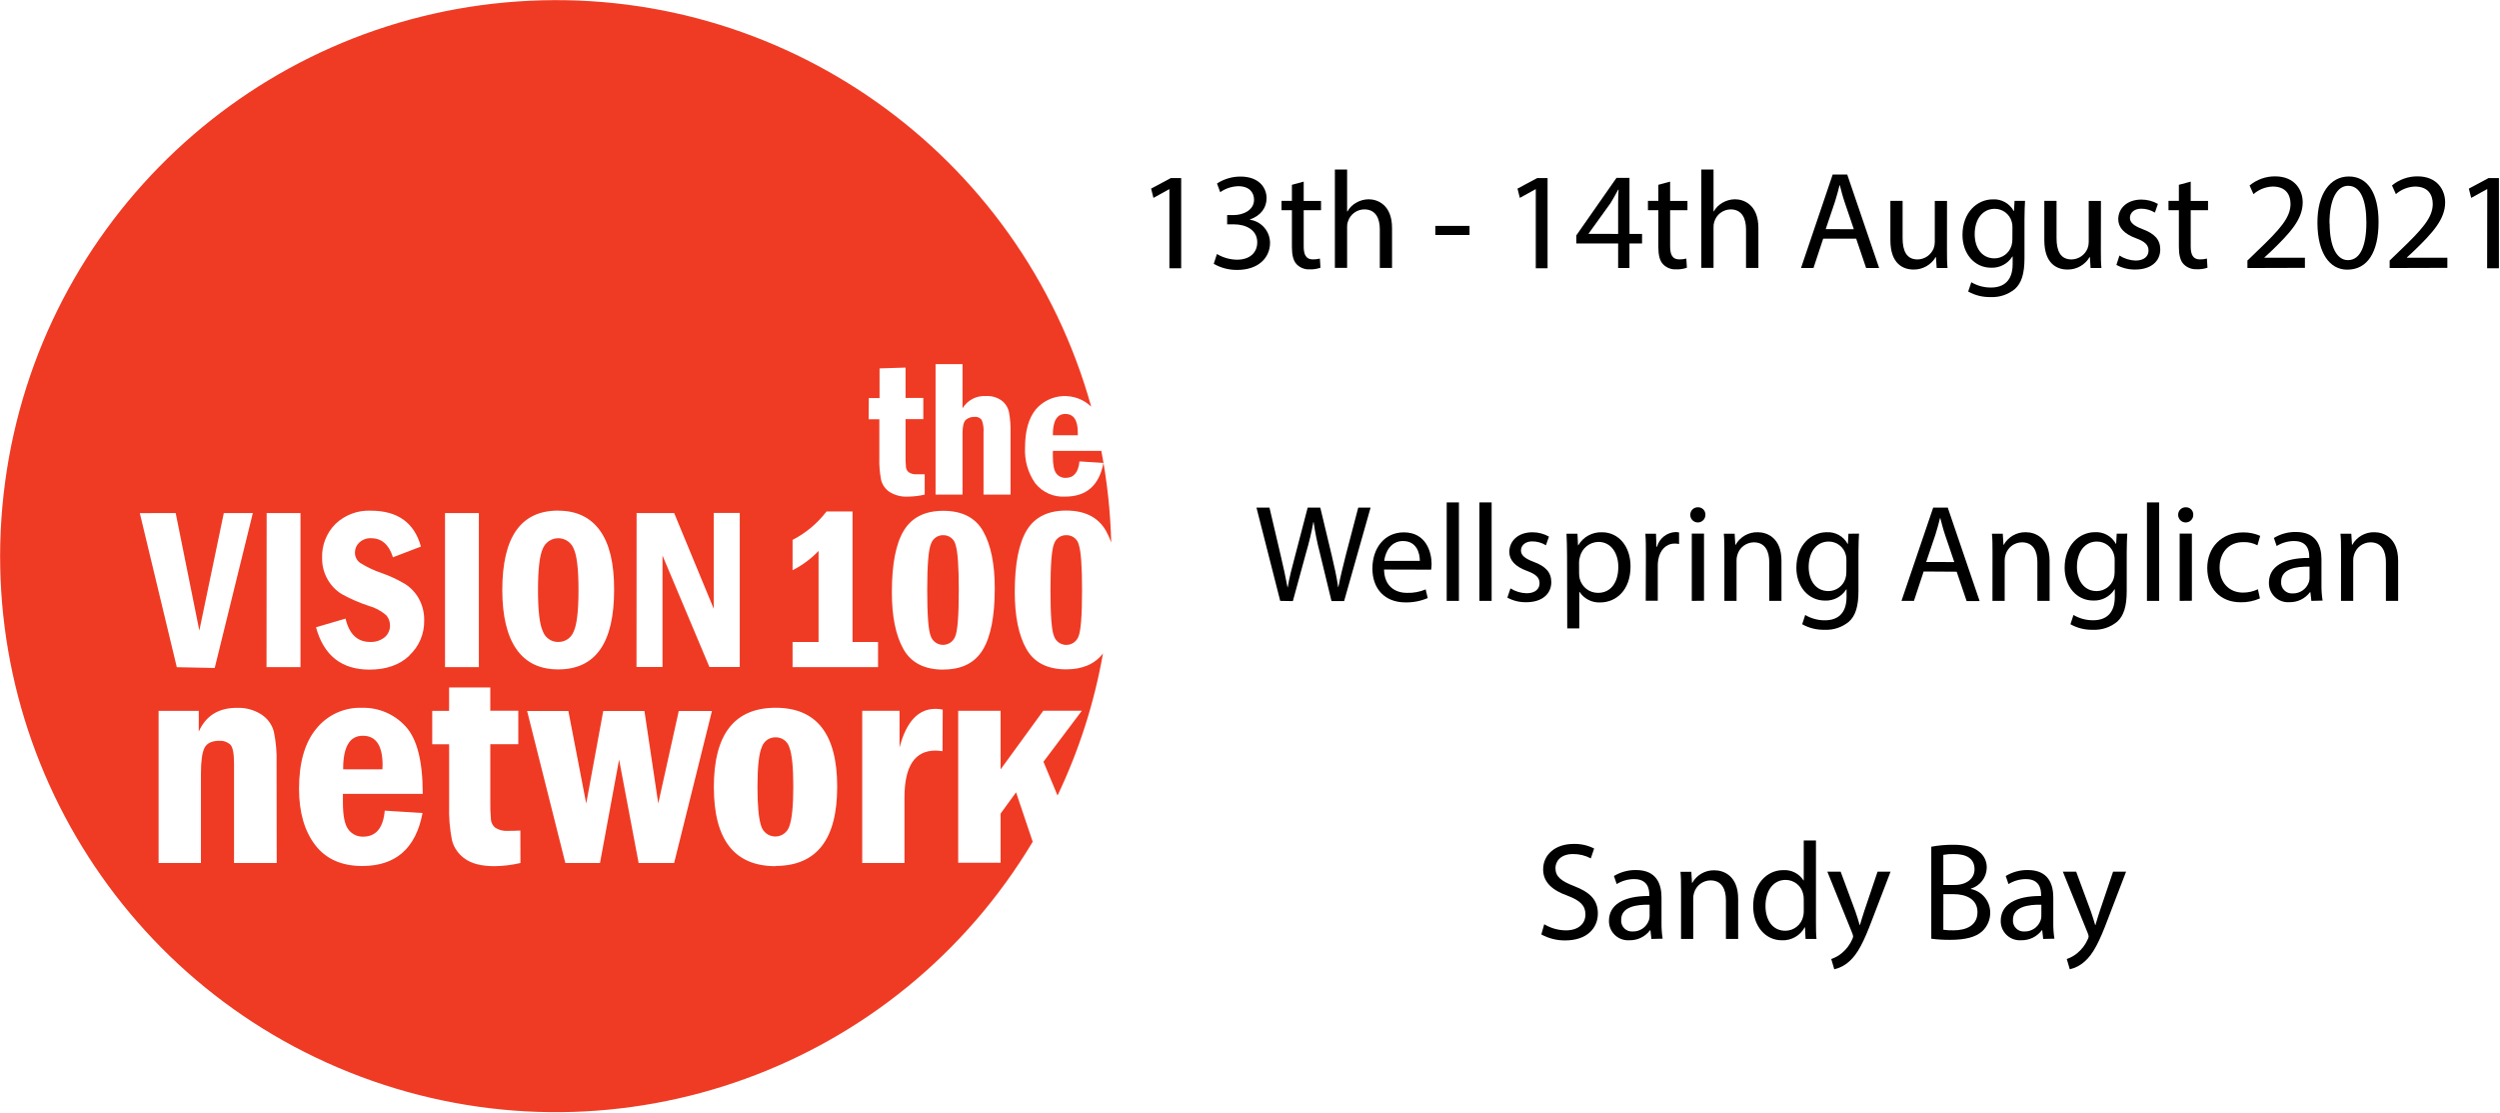
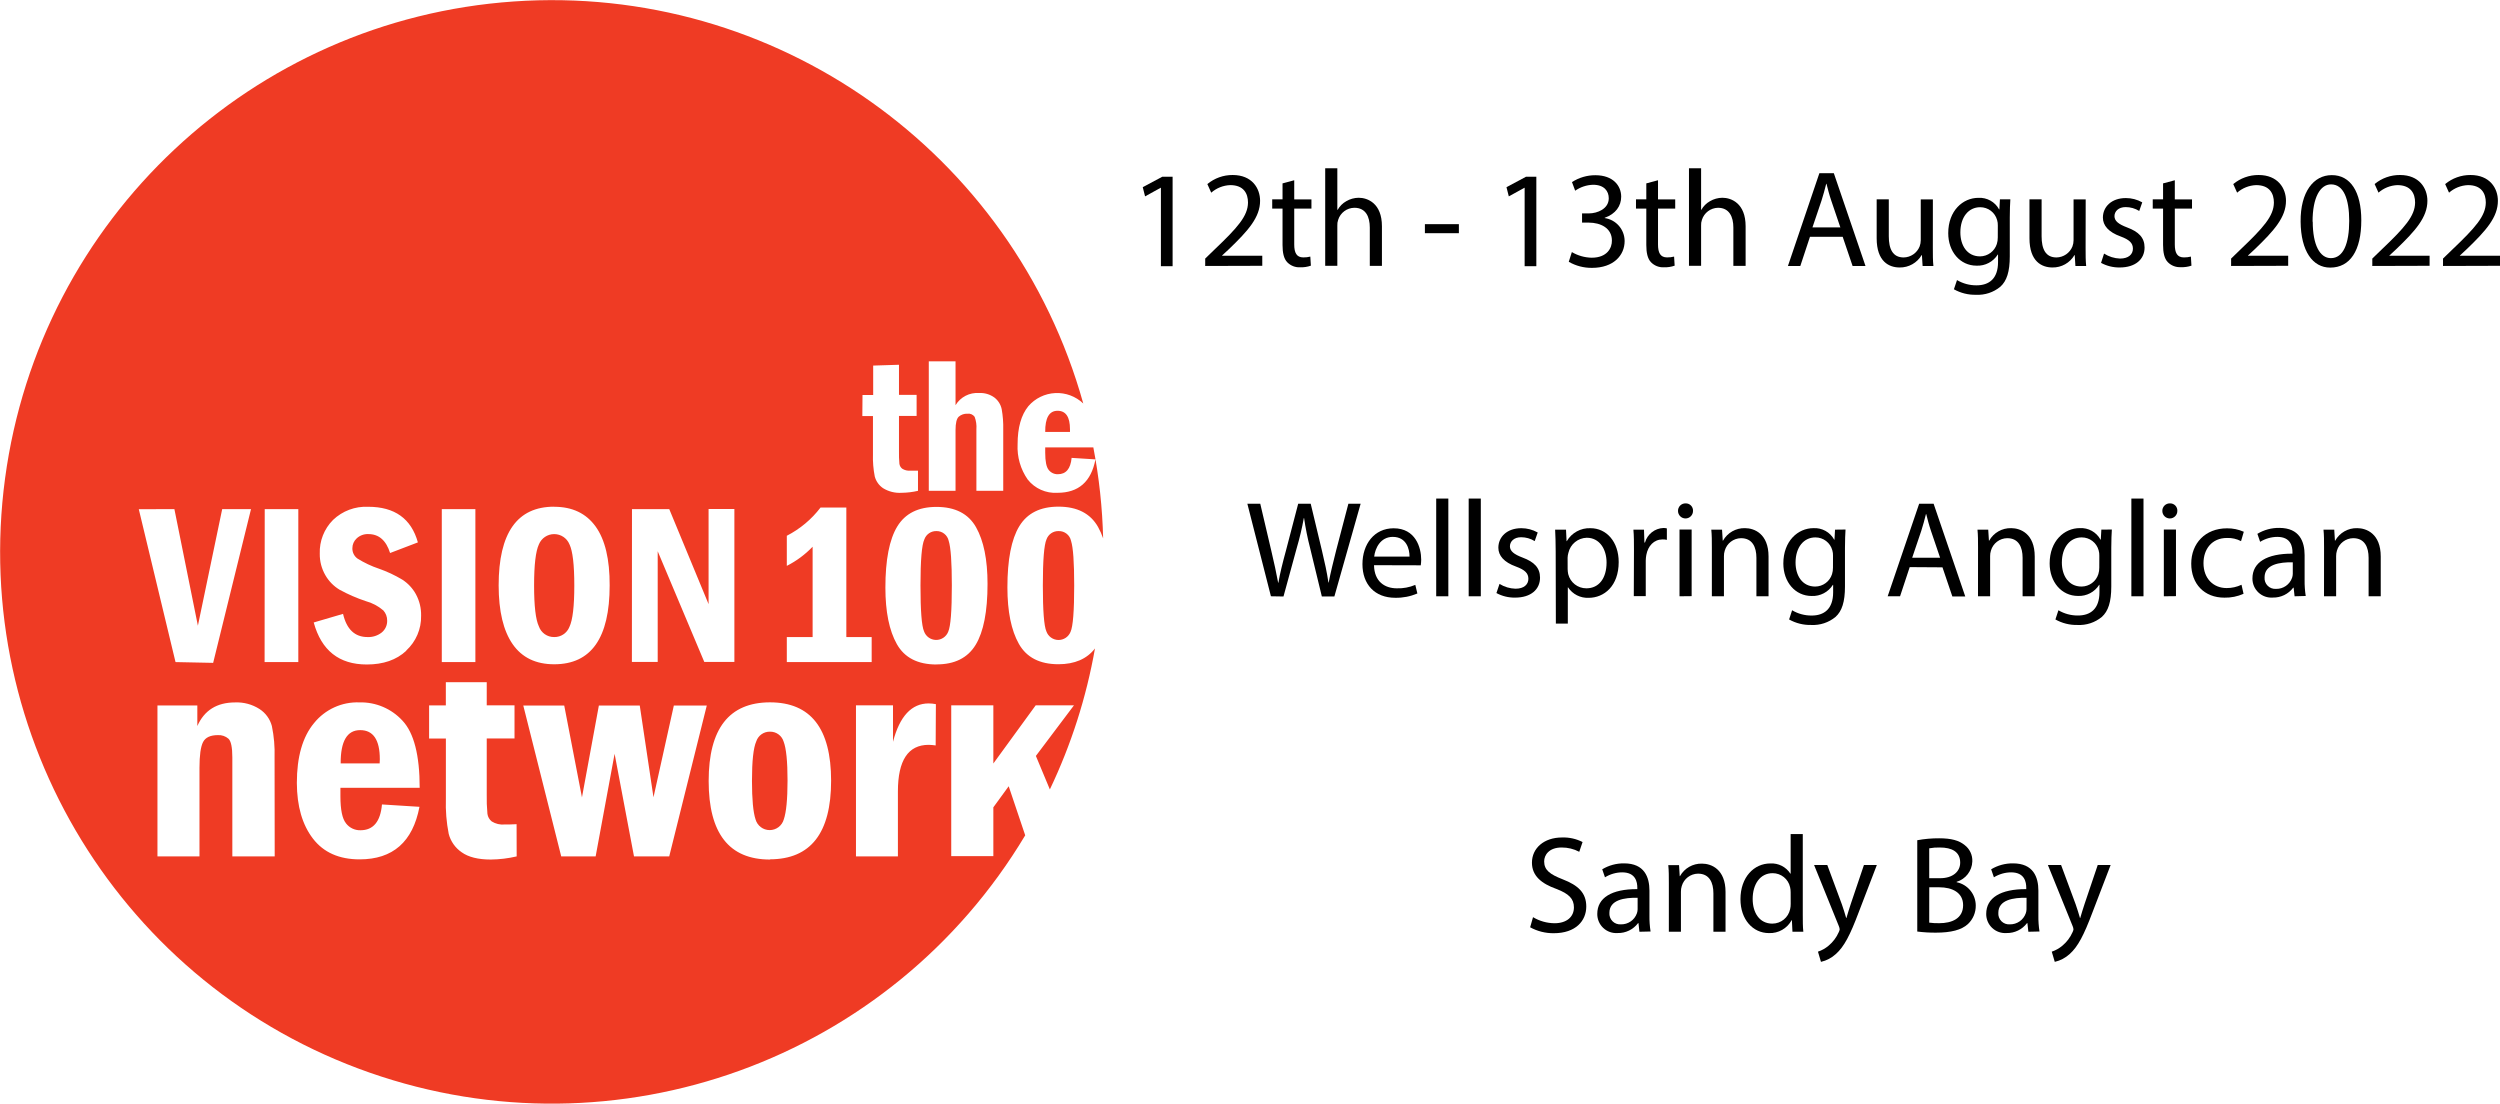
- <svg xmlns="http://www.w3.org/2000/svg" id="Layer_1" data-name="Layer 1" viewBox="0 0 576.82 256.63">
+ <svg xmlns="http://www.w3.org/2000/svg" id="Layer_1" data-name="Layer 1" viewBox="0 0 581.27 256.63">
  <defs>
    <style>.cls-1{fill:#ef3b24;}</style>
  </defs>
  <g id="Layer_2" data-name="Layer 2">
    <g id="Layer_1-2" data-name="Layer 1-2">
      <path class="cls-1" d="M179,170a3.28,3.28,0,0,0-3.18,2.25q-1,2.24-1,9.2,0,6.44.83,8.94a3.41,3.41,0,0,0,6.57,0q.86-2.49.87-9,0-6.71-.91-9.08A3.25,3.25,0,0,0,179,170Z" transform="translate(0.02 0.12)" />
      <path class="cls-1" d="M128.82,148a3.73,3.73,0,0,0,3.56-2.37q1.13-2.37,1.13-9.61t-1.12-9.57a3.84,3.84,0,0,0-7.11,0q-1.12,2.4-1.12,9.56t1.11,9.5A3.7,3.7,0,0,0,128.82,148Z" transform="translate(0.02 0.12)" />
      <path class="cls-1" d="M88.29,176.41q0-6.77-4.57-6.77t-4.53,7.74h9.06C88.28,177,88.29,176.64,88.29,176.41Z" transform="translate(0.02 0.12)" />
      <path class="cls-1" d="M217.71,123.36a2.9,2.9,0,0,0-2.81,1.93q-.9,1.93-.9,10.71t.82,10.66a3,3,0,0,0,5.62.12q.85-1.86.85-10.78,0-8.08-.73-10.36A2.87,2.87,0,0,0,217.71,123.36Z" transform="translate(0.02 0.12)" />
      <path class="cls-1" d="M234.51,182.69l-3.57,4.9v11.35h-9.79V163.88h9.79V177.4l9.85-13.53h8.9l-8.86,11.77,3.25,7.79a127.34,127.34,0,0,0,10.49-32.78q-2.82,3.66-8.48,3.67-6.54,0-9.21-4.73t-2.67-13.14q0-9.69,2.77-14.23t9.1-4.54q6.54,0,9.21,4.73a16.45,16.45,0,0,1,1.18,2.65,128.84,128.84,0,0,0-2.28-21.15H243v1.23q0,3,.81,4a2.61,2.61,0,0,0,2.14,1q2.83,0,3.19-3.8l5.54.35q-1.48,7.78-8.84,7.77a8.17,8.17,0,0,1-6.9-3.07,13.12,13.12,0,0,1-2.36-8.21q0-5.8,2.5-8.86a8.82,8.82,0,0,1,12.77-.62,128.28,128.28,0,1,0-13.5,100.4Zm-18.58-98.8h6.22v10.2a5.88,5.88,0,0,1,5.47-2.83,5.52,5.52,0,0,1,3.58,1.06A4.58,4.58,0,0,1,232.88,95a23.52,23.52,0,0,1,.36,4.71V114H227V99.7a6.78,6.78,0,0,0-.41-2.91,1.78,1.78,0,0,0-1.69-.72,2.87,2.87,0,0,0-2,.69q-.75.69-.75,3.12V114h-6.22Zm-15.41,7.83H203V84.88l6-.19v7h4.1v4.9H209v8.19a26.64,26.64,0,0,0,.1,2.95,1.75,1.75,0,0,0,.66,1.13,3,3,0,0,0,1.89.45h1.77V114a17.48,17.48,0,0,1-3.8.46,7.34,7.34,0,0,1-4.33-1.08,4.76,4.76,0,0,1-1.92-2.71,23,23,0,0,1-.42-5.19V96.62h-2.47ZM182.92,148h6V127a22.23,22.23,0,0,1-6,4.45v-7a23.18,23.18,0,0,0,7.84-6.56h6V148h5.89v5.81H182.92Zm-36-29.74h8.67l9.14,22.09V118.23h6v35.55h-7L152.9,128.05v25.73h-6Zm-18.07-.55q6.3,0,9.61,4.58T141.73,136q0,18.33-12.89,18.33-6.41,0-9.66-4.67T115.92,136q0-18.32,12.9-18.31Zm-26.15.55h7.81v35.55H102.7Zm-41.17,0h7.81v35.55H61.5Zm-21,0,5.46,27.1,5.65-27.1h6.7L49.54,154l-8.75-.18-8.54-35.55ZM63.85,199H54V176q0-3.54-.91-4.37a3.44,3.44,0,0,0-2.43-.83q-2.64,0-3.47,1.62t-.83,6V199H36.59v-35.1h9.27v4.79q2.43-5.49,8.79-5.49a9.77,9.77,0,0,1,5.68,1.54,6.79,6.79,0,0,1,2.86,3.94,31.16,31.16,0,0,1,.63,7.29Zm16.59-7.67a4.09,4.09,0,0,0,3.35,1.59q4.47,0,5-6l8.72.55q-2.32,12.22-13.91,12.22-7.15,0-10.86-4.83T69,181.93q0-9.13,4-13.93a12.94,12.94,0,0,1,10.56-4.81,13.13,13.13,0,0,1,10,4.25q4,4.26,4,15.61H79.13V185q0,4.69,1.28,6.28Zm14-40.14q-3.42,3.19-9.18,3.19-9.66,0-12.34-9.77l6.82-2Q81,148,85.43,148a5,5,0,0,0,3.29-1.05,3.44,3.44,0,0,0,1.28-2.8,3.49,3.49,0,0,0-.88-2.33A10.49,10.49,0,0,0,85,139.64,37.19,37.19,0,0,1,78.94,137a9.4,9.4,0,0,1-3.31-3.38,9.66,9.66,0,0,1-1.3-5,10.59,10.59,0,0,1,3.08-7.85,11.08,11.08,0,0,1,8.16-3.06q9.27,0,11.57,8.28l-6.46,2.47q-1.38-4.4-5.05-4.4a3.74,3.74,0,0,0-2.72,1,3.08,3.08,0,0,0-1,2.28,2.86,2.86,0,0,0,1.19,2.41,23.54,23.54,0,0,0,5,2.36,29.35,29.35,0,0,1,5.4,2.53,9.43,9.43,0,0,1,3.18,3.4,10,10,0,0,1,1.21,5,10.66,10.66,0,0,1-3.46,8.1ZM120.11,199a27.58,27.58,0,0,1-6,.73q-4.44,0-6.8-1.7a7.45,7.45,0,0,1-3-4.27,36,36,0,0,1-.66-8.16v-14h-3.9v-7.71h3.89V158.5h9.51v5.37h6.46v7.71h-6.46v12.88a41.25,41.25,0,0,0,.16,4.64,2.72,2.72,0,0,0,1,1.77,4.8,4.8,0,0,0,3,.71c.74,0,1.67,0,2.78-.07Zm35.47,0h-8.19l-4.51-23.86L138.47,199h-8l-8.82-35.07h9.52l4.12,21.35,3.93-21.35h9.51l3.19,21.33,4.73-21.33h7.66Zm23.42.73q-14.25,0-14.25-18.26T179,163.18q14.22,0,14.22,18.23T179,199.68Zm38.53-26.53a14,14,0,0,0-1.63-.14q-7.15,0-7.15,10.83V199H199V163.88h8.61v8.47q2.33-8.92,8.3-8.92a9.33,9.33,0,0,1,1.67.17Zm.19-18.82q-6.54,0-9.21-4.73t-2.67-13.14q0-9.69,2.77-14.23t9.1-4.54q6.54,0,9.21,4.73t2.67,13.16q0,9.64-2.77,14.19t-9.12,4.54Z" transform="translate(0.02 0.12)" />
      <path class="cls-1" d="M243,100.31h5.76v-.62q0-4.31-2.9-4.3T243,100.31Z" transform="translate(0.02 0.12)" />
      <path class="cls-1" d="M246.11,123.36a2.9,2.9,0,0,0-2.81,1.93q-.85,1.93-.85,10.72t.82,10.66a3,3,0,0,0,5.62.12q.85-1.86.85-10.78,0-8.08-.73-10.36A2.87,2.87,0,0,0,246.11,123.36Z" transform="translate(0.02 0.12)" />
    </g>
  </g>
  <path d="M269.9,43.54h-.06l-3.62,2-.54-2.14,4.54-2.43h2.4v20.8H269.9Z" transform="translate(0.02 0.12)" />
-   <path d="M280.87,58.49a9.41,9.41,0,0,0,4.61,1.31c3.62,0,4.74-2.3,4.7-4,0-2.91-2.66-4.16-5.38-4.16h-1.57V49.5h1.57c2,0,4.64-1.06,4.64-3.52,0-1.66-1.06-3.14-3.65-3.14a7.64,7.64,0,0,0-4.16,1.38l-.74-2a9.89,9.89,0,0,1,5.44-1.6c4.1,0,6,2.43,6,5,0,2.14-1.28,4-3.84,4.9v.06a5.42,5.42,0,0,1,4.64,5.34c0,3.33-2.59,6.24-7.58,6.24a10.57,10.57,0,0,1-5.41-1.41Z" transform="translate(0.02 0.12)" />
+   <path d="M280.2,61.72V60l2.21-2.14c5.31-5.06,7.71-7.74,7.74-10.88,0-2.11-1-4.06-4.13-4.06a7.08,7.08,0,0,0-4.42,1.76l-.9-2a9.13,9.13,0,0,1,5.89-2.11c4.48,0,6.37,3.07,6.37,6,0,3.84-2.78,6.94-7.17,11.17l-1.66,1.54v.06h9.34v2.34Z" transform="translate(0.02 0.12)" />
  <path d="M300.9,41.79v4.45h4v2.14h-4v8.35c0,1.92.54,3,2.11,3a6.29,6.29,0,0,0,1.63-.19l.13,2.11a6.88,6.88,0,0,1-2.5.38,3.9,3.9,0,0,1-3-1.18c-.8-.83-1.09-2.21-1.09-4V48.38h-2.4V46.23h2.4V42.52Z" transform="translate(0.02 0.12)" />
  <path d="M308.1,39h2.82v9.66H311a5.23,5.23,0,0,1,2-2,5.8,5.8,0,0,1,2.88-.8c2.08,0,5.41,1.28,5.41,6.62v9.22h-2.82v-8.9c0-2.5-.93-4.61-3.58-4.61A4,4,0,0,0,311.11,51a3.4,3.4,0,0,0-.19,1.34v9.34H308.1Z" transform="translate(0.02 0.12)" />
  <path d="M339.18,52V54.1h-7.9V52Z" transform="translate(0.02 0.12)" />
  <path d="M354.47,43.54h-.06l-3.62,2-.54-2.14,4.54-2.43h2.4v20.8h-2.72Z" transform="translate(0.02 0.12)" />
-   <path d="M373.48,61.72V56.06h-9.66V54.2l9.28-13.28h3V53.85H379v2.21h-2.91v5.66Zm0-7.87V46.9q0-1.63.1-3.26h-.1c-.64,1.22-1.15,2.11-1.73,3.07l-5.09,7.07v.06Z" transform="translate(0.02 0.12)" />
+   <path d="M365.45,58.49a9.41,9.41,0,0,0,4.61,1.31c3.62,0,4.74-2.3,4.7-4,0-2.91-2.66-4.16-5.37-4.16h-1.57V49.5h1.57c2,0,4.64-1.06,4.64-3.52,0-1.66-1.06-3.14-3.65-3.14a7.64,7.64,0,0,0-4.16,1.38l-.74-2a9.89,9.89,0,0,1,5.44-1.6c4.1,0,6,2.43,6,5,0,2.14-1.28,4-3.84,4.9v.06a5.42,5.42,0,0,1,4.64,5.34c0,3.33-2.59,6.24-7.58,6.24a10.57,10.57,0,0,1-5.41-1.41Z" transform="translate(0.02 0.12)" />
  <path d="M385.48,41.79v4.45h4v2.14h-4v8.35c0,1.92.54,3,2.11,3a6.28,6.28,0,0,0,1.63-.19l.13,2.11a6.89,6.89,0,0,1-2.5.38,3.9,3.9,0,0,1-3-1.18c-.8-.83-1.09-2.21-1.09-4V48.38h-2.4V46.23h2.4V42.52Z" transform="translate(0.02 0.12)" />
  <path d="M392.68,39h2.82v9.66h.06a5.23,5.23,0,0,1,2-2,5.8,5.8,0,0,1,2.88-.8c2.08,0,5.41,1.28,5.41,6.62v9.22H403v-8.9c0-2.5-.93-4.61-3.58-4.61A4,4,0,0,0,395.69,51a3.4,3.4,0,0,0-.19,1.34v9.34h-2.82Z" transform="translate(0.02 0.12)" />
  <path d="M420.81,54.94l-2.24,6.78h-2.88L423,40.15h3.36l7.36,21.57h-3l-2.3-6.78Zm7.07-2.18-2.11-6.21c-.48-1.41-.8-2.69-1.12-3.94h-.06c-.32,1.28-.67,2.59-1.09,3.9l-2.11,6.24Z" transform="translate(0.02 0.12)" />
  <path d="M449.38,57.5c0,1.6,0,3,.13,4.22H447l-.16-2.53h-.06a5.83,5.83,0,0,1-5.12,2.88c-2.43,0-5.34-1.34-5.34-6.78V46.23h2.82v8.58c0,2.94.9,4.93,3.46,4.93a4.07,4.07,0,0,0,3.71-2.56,4.12,4.12,0,0,0,.26-1.44v-9.5h2.82Z" transform="translate(0.02 0.12)" />
  <path d="M467.4,46.23c-.06,1.12-.13,2.37-.13,4.26v9c0,3.55-.7,5.73-2.21,7.07a8.21,8.21,0,0,1-5.63,1.86,10,10,0,0,1-5.15-1.28L455,65a8.73,8.73,0,0,0,4.54,1.22c2.88,0,5-1.5,5-5.41V59.06h-.06a5.53,5.53,0,0,1-4.93,2.59c-3.84,0-6.59-3.26-6.59-7.55,0-5.25,3.42-8.22,7-8.22a5.15,5.15,0,0,1,4.83,2.69h.06l.13-2.34Zm-2.91,6.11a4,4,0,0,0-.16-1.28,4.06,4.06,0,0,0-3.94-3c-2.69,0-4.61,2.27-4.61,5.86,0,3,1.54,5.57,4.58,5.57a4.12,4.12,0,0,0,3.9-2.88,4.89,4.89,0,0,0,.22-1.5Z" transform="translate(0.02 0.12)" />
  <path d="M484.9,57.5c0,1.6,0,3,.13,4.22h-2.5l-.16-2.53h-.06a5.83,5.83,0,0,1-5.12,2.88c-2.43,0-5.34-1.34-5.34-6.78V46.23h2.82v8.58c0,2.94.9,4.93,3.46,4.93a4.07,4.07,0,0,0,3.71-2.56,4.12,4.12,0,0,0,.26-1.44v-9.5h2.82Z" transform="translate(0.02 0.12)" />
  <path d="M489.19,58.84A7.38,7.38,0,0,0,492.9,60c2,0,3-1,3-2.3s-.8-2.08-2.88-2.85c-2.78-1-4.1-2.53-4.1-4.38,0-2.5,2-4.54,5.34-4.54a7.73,7.73,0,0,1,3.81,1l-.7,2a6,6,0,0,0-3.17-.9c-1.66,0-2.59,1-2.59,2.11s.93,1.86,2.94,2.62c2.69,1,4.06,2.37,4.06,4.67,0,2.72-2.11,4.64-5.79,4.64A8.83,8.83,0,0,1,488.49,61Z" transform="translate(0.02 0.12)" />
  <path d="M505.64,41.79v4.45h4v2.14h-4v8.35c0,1.92.54,3,2.11,3a6.28,6.28,0,0,0,1.63-.19l.13,2.11A6.89,6.89,0,0,1,507,62a3.9,3.9,0,0,1-3-1.18c-.8-.83-1.09-2.21-1.09-4V48.38h-2.4V46.23h2.4V42.52Z" transform="translate(0.02 0.12)" />
  <path d="M518.73,61.72V60l2.21-2.14c5.31-5.06,7.71-7.74,7.74-10.88,0-2.11-1-4.06-4.13-4.06a7.09,7.09,0,0,0-4.42,1.76l-.9-2a9.12,9.12,0,0,1,5.89-2.11c4.48,0,6.37,3.07,6.37,6,0,3.84-2.78,6.94-7.17,11.17l-1.66,1.54v.06H532v2.34Z" transform="translate(0.02 0.12)" />
  <path d="M549,51.1c0,7.07-2.62,11-7.23,11-4.06,0-6.82-3.81-6.88-10.69s3-10.81,7.23-10.81C546.47,40.57,549,44.47,549,51.1Zm-11.29.32c0,5.41,1.66,8.48,4.22,8.48,2.88,0,4.26-3.36,4.26-8.67,0-5.12-1.31-8.48-4.22-8.48C539.46,42.75,537.67,45.75,537.67,51.42Z" transform="translate(0.02 0.12)" />
  <path d="M551.56,61.72V60l2.21-2.14c5.31-5.06,7.71-7.74,7.74-10.88,0-2.11-1-4.06-4.13-4.06A7.09,7.09,0,0,0,553,44.67l-.9-2A9.12,9.12,0,0,1,558,40.57c4.48,0,6.37,3.07,6.37,6,0,3.84-2.78,6.94-7.17,11.17l-1.66,1.54v.06h9.34v2.34Z" transform="translate(0.02 0.12)" />
-   <path d="M574.09,43.54H574l-3.62,2-.54-2.14,4.54-2.43h2.4v20.8h-2.72Z" transform="translate(0.02 0.12)" />
+   <path d="M568,61.72V60l2.21-2.14c5.31-5.06,7.71-7.74,7.74-10.88,0-2.11-1-4.06-4.13-4.06a7.09,7.09,0,0,0-4.42,1.76l-.9-2a9.12,9.12,0,0,1,5.89-2.11c4.48,0,6.37,3.07,6.37,6,0,3.84-2.78,6.94-7.17,11.17l-1.66,1.54v.06h9.34v2.34Z" transform="translate(0.02 0.12)" />
  <path d="M295.48,138.52,290,117H293l2.56,10.91c.64,2.69,1.22,5.38,1.6,7.46h.06c.35-2.14,1-4.7,1.76-7.49L301.82,117h2.91l2.62,10.94c.61,2.56,1.18,5.12,1.5,7.39h.06c.45-2.37,1.06-4.77,1.73-7.45L313.49,117h2.85l-6.11,21.57h-2.91l-2.72-11.23a65,65,0,0,1-1.41-7h-.06a67.27,67.27,0,0,1-1.66,7l-3.07,11.23Z" transform="translate(0.02 0.12)" />
  <path d="M319.45,131.29c.06,3.81,2.5,5.38,5.31,5.38a10.17,10.17,0,0,0,4.29-.8l.48,2a12.52,12.52,0,0,1-5.15,1c-4.77,0-7.62-3.14-7.62-7.81s2.75-8.35,7.26-8.35c5.06,0,6.4,4.45,6.4,7.3a10.77,10.77,0,0,1-.1,1.31Zm8.26-2c0-1.79-.74-4.58-3.9-4.58-2.85,0-4.1,2.62-4.32,4.58Z" transform="translate(0.02 0.12)" />
  <path d="M333.91,115.8h2.82v22.72h-2.82Z" transform="translate(0.02 0.12)" />
  <path d="M341.46,115.8h2.82v22.72h-2.82Z" transform="translate(0.02 0.12)" />
  <path d="M348.63,135.64a7.38,7.38,0,0,0,3.71,1.12c2,0,3-1,3-2.3s-.8-2.08-2.88-2.85c-2.78-1-4.1-2.53-4.1-4.38,0-2.5,2-4.54,5.34-4.54a7.73,7.73,0,0,1,3.81,1l-.7,2a6,6,0,0,0-3.17-.9c-1.66,0-2.59,1-2.59,2.11s.93,1.86,2.94,2.62c2.69,1,4.06,2.37,4.06,4.67,0,2.72-2.11,4.64-5.79,4.64a8.82,8.82,0,0,1-4.35-1.06Z" transform="translate(0.02 0.12)" />
  <path d="M361.69,128.09c0-2-.06-3.58-.13-5.06h2.53l.13,2.66h.06a6.09,6.09,0,0,1,5.5-3c3.74,0,6.56,3.17,6.56,7.87,0,5.57-3.39,8.32-7,8.32a5.43,5.43,0,0,1-4.77-2.43h-.06v8.42h-2.78Zm2.78,4.13a6.29,6.29,0,0,0,.13,1.15,4.34,4.34,0,0,0,4.22,3.3c3,0,4.7-2.43,4.7-6,0-3.1-1.63-5.76-4.61-5.76a4.49,4.49,0,0,0-4.26,3.49,4.57,4.57,0,0,0-.19,1.15Z" transform="translate(0.02 0.12)" />
  <path d="M379.89,127.86c0-1.82,0-3.39-.13-4.83h2.46l.1,3h.13a4.65,4.65,0,0,1,4.29-3.39,3,3,0,0,1,.8.1v2.66a4.23,4.23,0,0,0-1-.1c-2,0-3.39,1.5-3.78,3.62a7.88,7.88,0,0,0-.13,1.31v8.26h-2.78Z" transform="translate(0.02 0.12)" />
  <path d="M393.62,118.68a1.74,1.74,0,0,1-3.49,0,1.72,1.72,0,0,1,1.76-1.76A1.67,1.67,0,0,1,393.62,118.68Zm-3.14,19.84V123h2.82v15.49Z" transform="translate(0.02 0.12)" />
  <path d="M398,127.22c0-1.6,0-2.91-.13-4.19h2.5l.16,2.56h.06a5.69,5.69,0,0,1,5.12-2.91c2.14,0,5.47,1.28,5.47,6.59v9.25h-2.82v-8.93c0-2.5-.93-4.58-3.58-4.58A4,4,0,0,0,401,127.9a4,4,0,0,0-.19,1.31v9.31H398Z" transform="translate(0.02 0.12)" />
  <path d="M429.08,123c-.06,1.12-.13,2.37-.13,4.26v9c0,3.55-.7,5.73-2.21,7.07a8.21,8.21,0,0,1-5.63,1.86,10,10,0,0,1-5.15-1.28l.7-2.14A8.74,8.74,0,0,0,421.2,143c2.88,0,5-1.5,5-5.41v-1.73h-.06a5.53,5.53,0,0,1-4.93,2.59c-3.84,0-6.59-3.26-6.59-7.55,0-5.25,3.42-8.22,7-8.22a5.15,5.15,0,0,1,4.83,2.69h.06l.13-2.34Zm-2.91,6.11a4,4,0,0,0-.16-1.28,4.06,4.06,0,0,0-3.94-3c-2.69,0-4.61,2.27-4.61,5.86,0,3,1.54,5.57,4.58,5.57a4.12,4.12,0,0,0,3.9-2.88,4.89,4.89,0,0,0,.22-1.5Z" transform="translate(0.02 0.12)" />
  <path d="M444,131.74l-2.24,6.78h-2.88L446.2,117h3.36l7.36,21.57h-3l-2.3-6.78Zm7.07-2.18-2.11-6.21c-.48-1.41-.8-2.69-1.12-3.94h-.06c-.32,1.28-.67,2.59-1.09,3.9l-2.11,6.24Z" transform="translate(0.02 0.12)" />
  <path d="M459.89,127.22c0-1.6,0-2.91-.13-4.19h2.5l.16,2.56h.06a5.69,5.69,0,0,1,5.12-2.91c2.14,0,5.47,1.28,5.47,6.59v9.25h-2.82v-8.93c0-2.5-.93-4.58-3.58-4.58a4,4,0,0,0-3.78,2.88,4,4,0,0,0-.19,1.31v9.31h-2.82Z" transform="translate(0.02 0.12)" />
  <path d="M491,123c-.06,1.12-.13,2.37-.13,4.26v9c0,3.55-.7,5.73-2.21,7.07a8.21,8.21,0,0,1-5.63,1.86,10,10,0,0,1-5.15-1.28l.7-2.14a8.74,8.74,0,0,0,4.54,1.22c2.88,0,5-1.5,5-5.41v-1.73h-.06a5.53,5.53,0,0,1-4.93,2.59c-3.84,0-6.59-3.26-6.59-7.55,0-5.25,3.42-8.22,7-8.22a5.15,5.15,0,0,1,4.83,2.69h.06l.13-2.34Zm-2.91,6.11a4,4,0,0,0-.16-1.28,4.06,4.06,0,0,0-3.94-3c-2.69,0-4.61,2.27-4.61,5.86,0,3,1.54,5.57,4.58,5.57a4.12,4.12,0,0,0,3.9-2.88,4.89,4.89,0,0,0,.22-1.5Z" transform="translate(0.02 0.12)" />
  <path d="M495.54,115.8h2.82v22.72h-2.82Z" transform="translate(0.02 0.12)" />
  <path d="M506.23,118.68a1.74,1.74,0,0,1-3.49,0,1.72,1.72,0,0,1,1.76-1.76A1.67,1.67,0,0,1,506.23,118.68Zm-3.14,19.84V123h2.82v15.49Z" transform="translate(0.02 0.12)" />
  <path d="M521.62,137.94a10.36,10.36,0,0,1-4.45.9c-4.67,0-7.71-3.17-7.71-7.9s3.26-8.22,8.32-8.22a9.41,9.41,0,0,1,3.9.8l-.64,2.18a6.53,6.53,0,0,0-3.26-.74c-3.55,0-5.47,2.62-5.47,5.86,0,3.58,2.3,5.79,5.38,5.79a8,8,0,0,0,3.46-.77Z" transform="translate(0.02 0.12)" />
  <path d="M533.49,138.52l-.22-2h-.1a5.77,5.77,0,0,1-4.74,2.3,4.41,4.41,0,0,1-4.74-4.45c0-3.74,3.33-5.79,9.31-5.76v-.32c0-1.28-.35-3.58-3.52-3.58a7.71,7.71,0,0,0-4,1.15l-.64-1.86a9.61,9.61,0,0,1,5.09-1.38c4.74,0,5.89,3.23,5.89,6.33v5.79a21.87,21.87,0,0,0,.26,3.71Zm-.42-7.9c-3.07-.06-6.56.48-6.56,3.49a2.49,2.49,0,0,0,2.66,2.69,3.85,3.85,0,0,0,3.74-2.59,2.91,2.91,0,0,0,.16-.9Z" transform="translate(0.02 0.12)" />
  <path d="M540.34,127.22c0-1.6,0-2.91-.13-4.19h2.5l.16,2.56h.06a5.69,5.69,0,0,1,5.12-2.91c2.14,0,5.47,1.28,5.47,6.59v9.25h-2.82v-8.93c0-2.5-.93-4.58-3.58-4.58a4,4,0,0,0-3.78,2.88,4,4,0,0,0-.19,1.31v9.31h-2.82Z" transform="translate(0.02 0.12)" />
  <path d="M356.42,213.13a9.87,9.87,0,0,0,5,1.41c2.85,0,4.51-1.5,4.51-3.68,0-2-1.15-3.17-4.06-4.29-3.52-1.25-5.7-3.07-5.7-6.11,0-3.36,2.78-5.86,7-5.86a9.8,9.8,0,0,1,4.77,1.06l-.77,2.27a8.59,8.59,0,0,0-4.1-1c-2.94,0-4.06,1.76-4.06,3.23,0,2,1.31,3,4.29,4.16,3.65,1.41,5.5,3.17,5.5,6.33,0,3.33-2.46,6.21-7.55,6.21a11.15,11.15,0,0,1-5.5-1.38Z" transform="translate(0.02 0.12)" />
  <path d="M381.16,216.52l-.22-2h-.1a5.77,5.77,0,0,1-4.74,2.3,4.41,4.41,0,0,1-4.74-4.45c0-3.74,3.33-5.79,9.31-5.76v-.32c0-1.28-.35-3.58-3.52-3.58a7.72,7.72,0,0,0-4,1.15l-.64-1.86a9.61,9.61,0,0,1,5.09-1.38c4.74,0,5.89,3.23,5.89,6.34v5.79a21.87,21.87,0,0,0,.26,3.71Zm-.42-7.9c-3.07-.06-6.56.48-6.56,3.49a2.49,2.49,0,0,0,2.66,2.69,3.85,3.85,0,0,0,3.74-2.59,2.92,2.92,0,0,0,.16-.9Z" transform="translate(0.02 0.12)" />
  <path d="M388,205.22c0-1.6,0-2.91-.13-4.19h2.5l.16,2.56h.06a5.69,5.69,0,0,1,5.12-2.91c2.14,0,5.47,1.28,5.47,6.59v9.25h-2.82v-8.93c0-2.5-.93-4.58-3.58-4.58A4,4,0,0,0,391,205.9a4,4,0,0,0-.19,1.31v9.31H388Z" transform="translate(0.02 0.12)" />
  <path d="M419.14,193.8v18.72c0,1.38,0,2.94.13,4h-2.53l-.13-2.69h-.06a5.73,5.73,0,0,1-5.28,3c-3.74,0-6.62-3.17-6.62-7.87,0-5.15,3.17-8.32,6.94-8.32a5.18,5.18,0,0,1,4.67,2.37h.06V193.8Zm-2.82,13.54a4.93,4.93,0,0,0-.13-1.18,4.14,4.14,0,0,0-4.06-3.26c-2.91,0-4.64,2.56-4.64,6,0,3.14,1.54,5.73,4.58,5.73a4.23,4.23,0,0,0,4.13-3.36,4.86,4.86,0,0,0,.13-1.22Z" transform="translate(0.02 0.12)" />
  <path d="M424.84,201l3.39,9.15c.35,1,.74,2.24,1,3.17h.06c.29-.93.61-2.11,1-3.23l3.07-9.09h3l-4.22,11c-2,5.31-3.39,8-5.31,9.7a7.63,7.63,0,0,1-3.46,1.82l-.7-2.37a7.48,7.48,0,0,0,2.46-1.38,8.54,8.54,0,0,0,2.37-3.14,2,2,0,0,0,.22-.67,2.46,2.46,0,0,0-.19-.74L421.77,201Z" transform="translate(0.02 0.12)" />
  <path d="M445.76,195.24a27,27,0,0,1,5.09-.45c2.78,0,4.58.48,5.92,1.57a4.52,4.52,0,0,1,1.79,3.81,5.12,5.12,0,0,1-3.65,4.74V205a5.56,5.56,0,0,1,4.45,5.41,5.81,5.81,0,0,1-1.82,4.32c-1.5,1.38-3.94,2-7.46,2a32.36,32.36,0,0,1-4.32-.26Zm2.78,8.83h2.53c2.94,0,4.67-1.54,4.67-3.62,0-2.53-1.92-3.52-4.74-3.52a12,12,0,0,0-2.46.19Zm0,10.33a14.77,14.77,0,0,0,2.34.13c2.88,0,5.54-1.06,5.54-4.19,0-2.94-2.53-4.16-5.57-4.16h-2.3Z" transform="translate(0.02 0.12)" />
  <path d="M471.59,216.52l-.22-2h-.1a5.77,5.77,0,0,1-4.74,2.3,4.41,4.41,0,0,1-4.74-4.45c0-3.74,3.33-5.79,9.31-5.76v-.32c0-1.28-.35-3.58-3.52-3.58a7.72,7.72,0,0,0-4,1.15l-.64-1.86a9.61,9.61,0,0,1,5.09-1.38c4.74,0,5.89,3.23,5.89,6.34v5.79a21.87,21.87,0,0,0,.26,3.71Zm-.42-7.9c-3.07-.06-6.56.48-6.56,3.49a2.49,2.49,0,0,0,2.66,2.69A3.85,3.85,0,0,0,471,212.2a2.92,2.92,0,0,0,.16-.9Z" transform="translate(0.02 0.12)" />
  <path d="M479.2,201l3.39,9.15c.35,1,.74,2.24,1,3.17h.06c.29-.93.61-2.11,1-3.23l3.07-9.09h3l-4.22,11c-2,5.31-3.39,8-5.31,9.7a7.63,7.63,0,0,1-3.46,1.82l-.7-2.37a7.48,7.48,0,0,0,2.46-1.38,8.54,8.54,0,0,0,2.37-3.14,2,2,0,0,0,.22-.67,2.46,2.46,0,0,0-.19-.74L476.13,201Z" transform="translate(0.02 0.12)" />
</svg>
